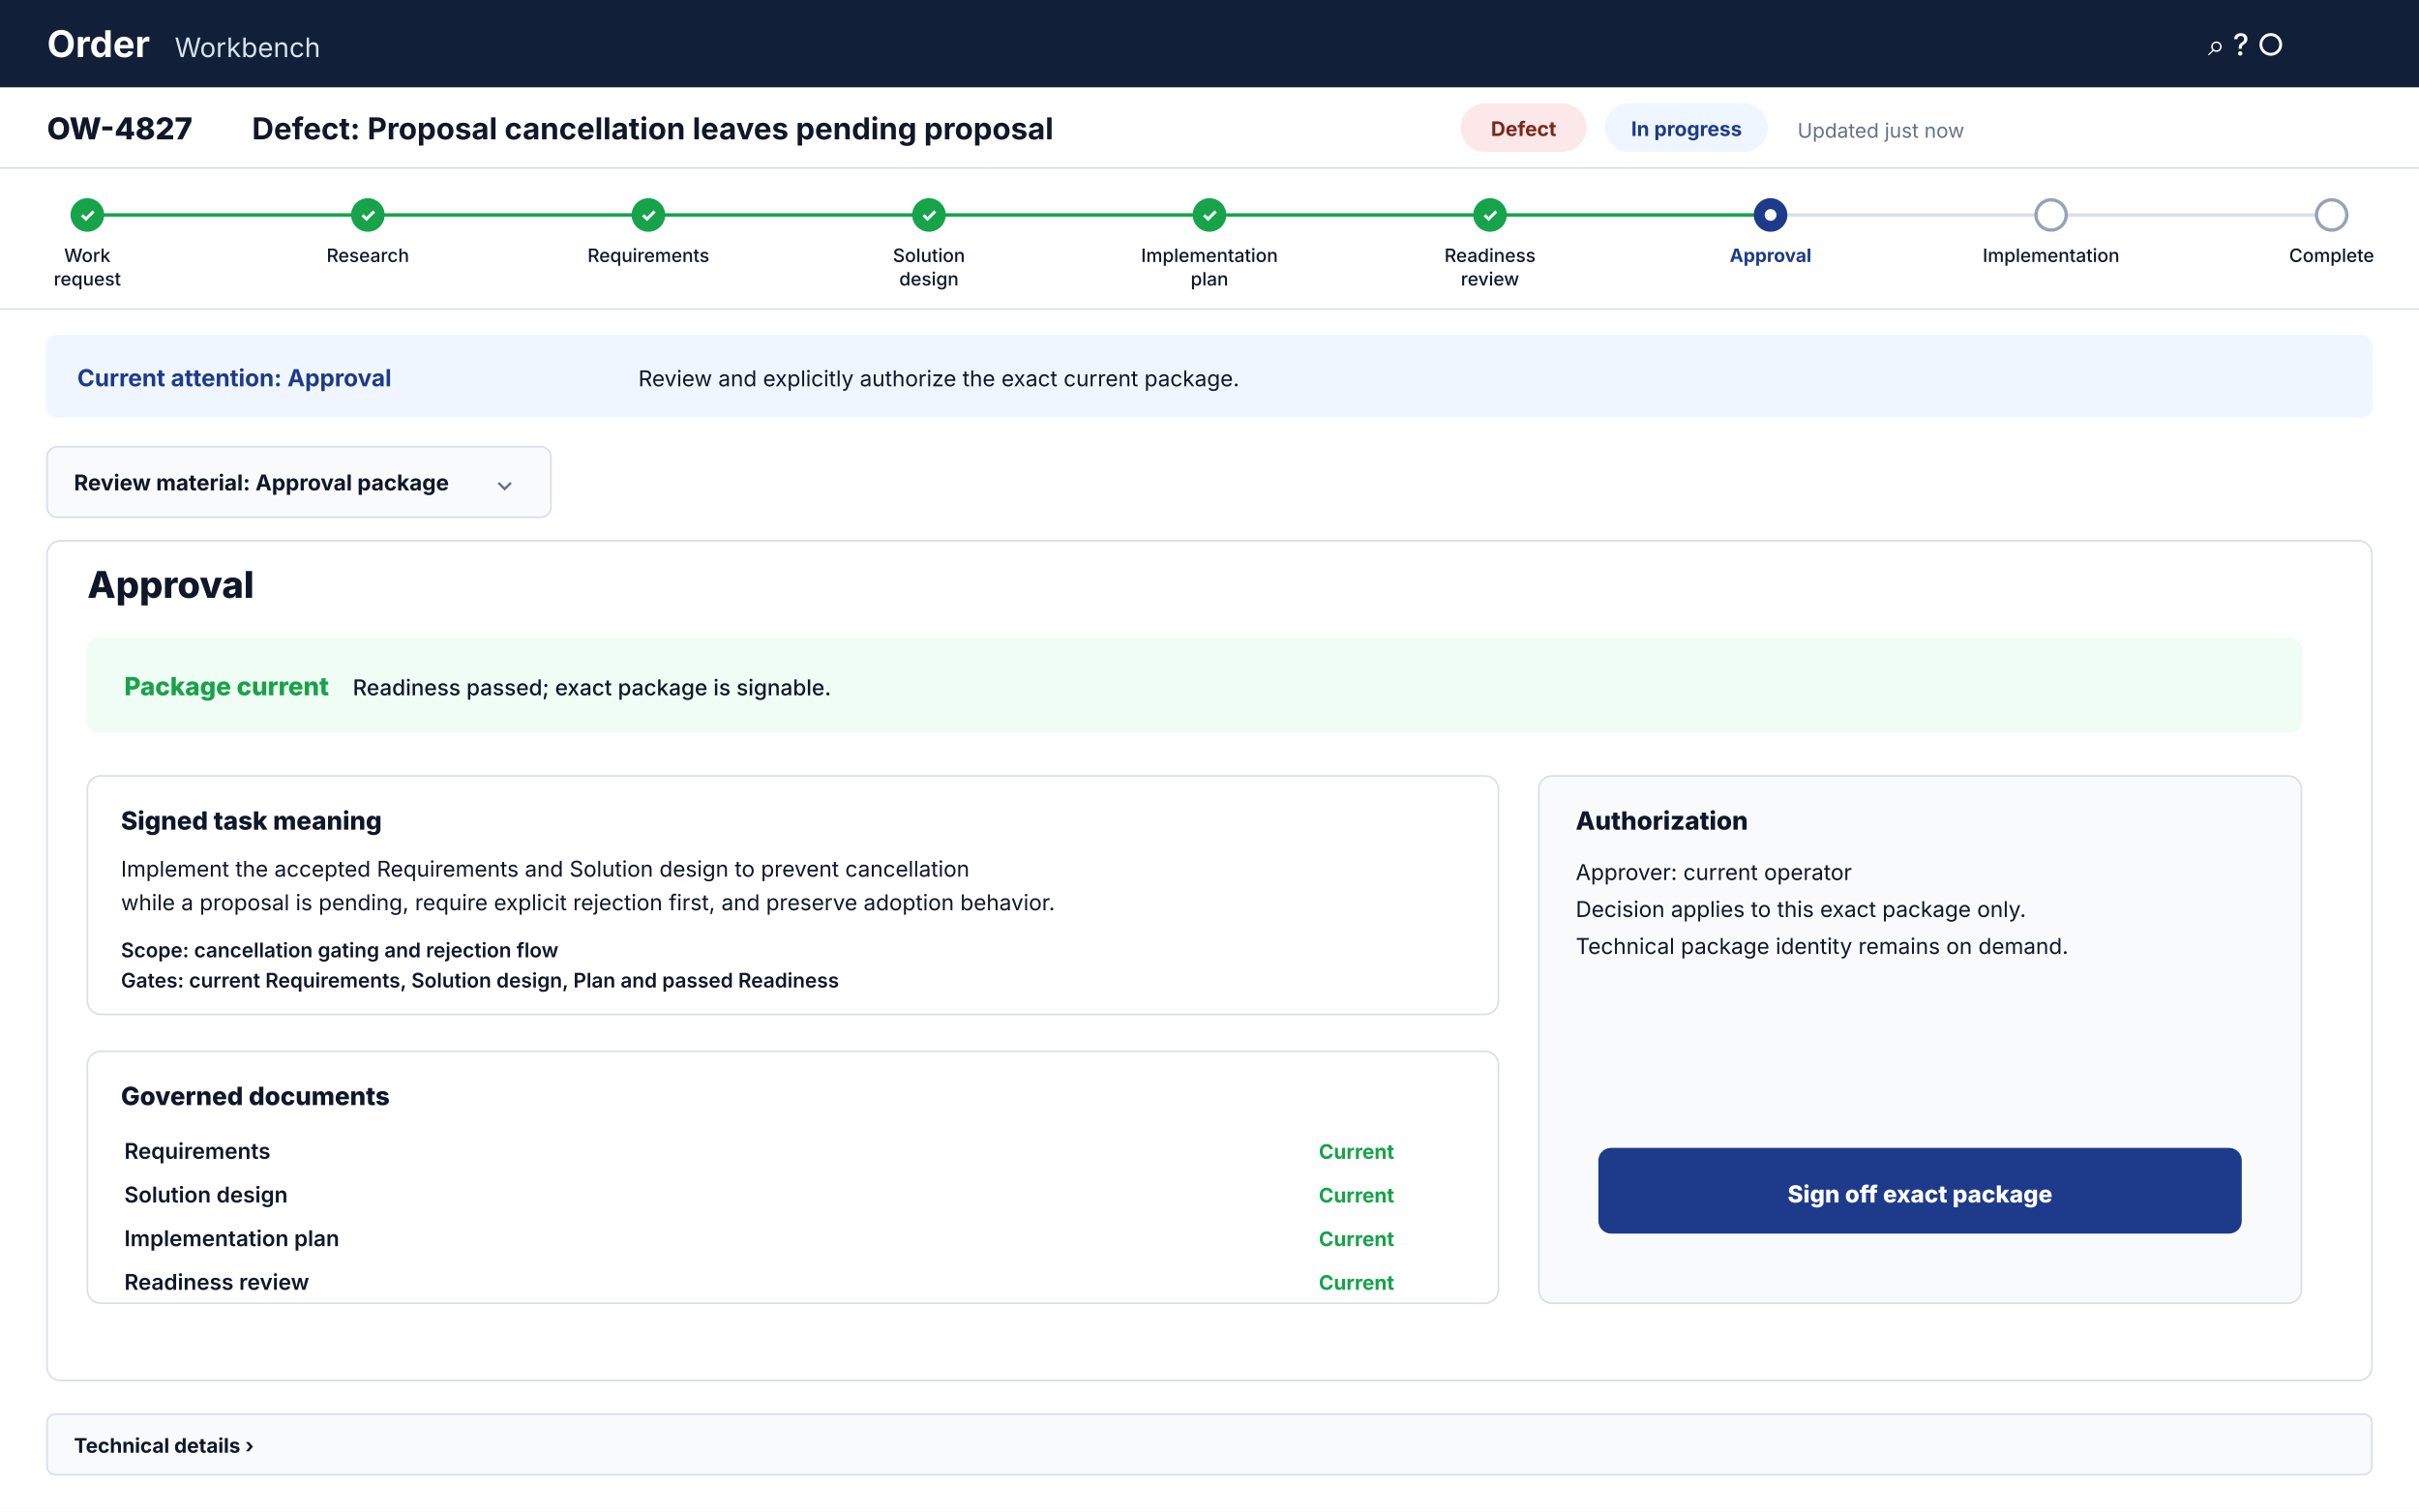
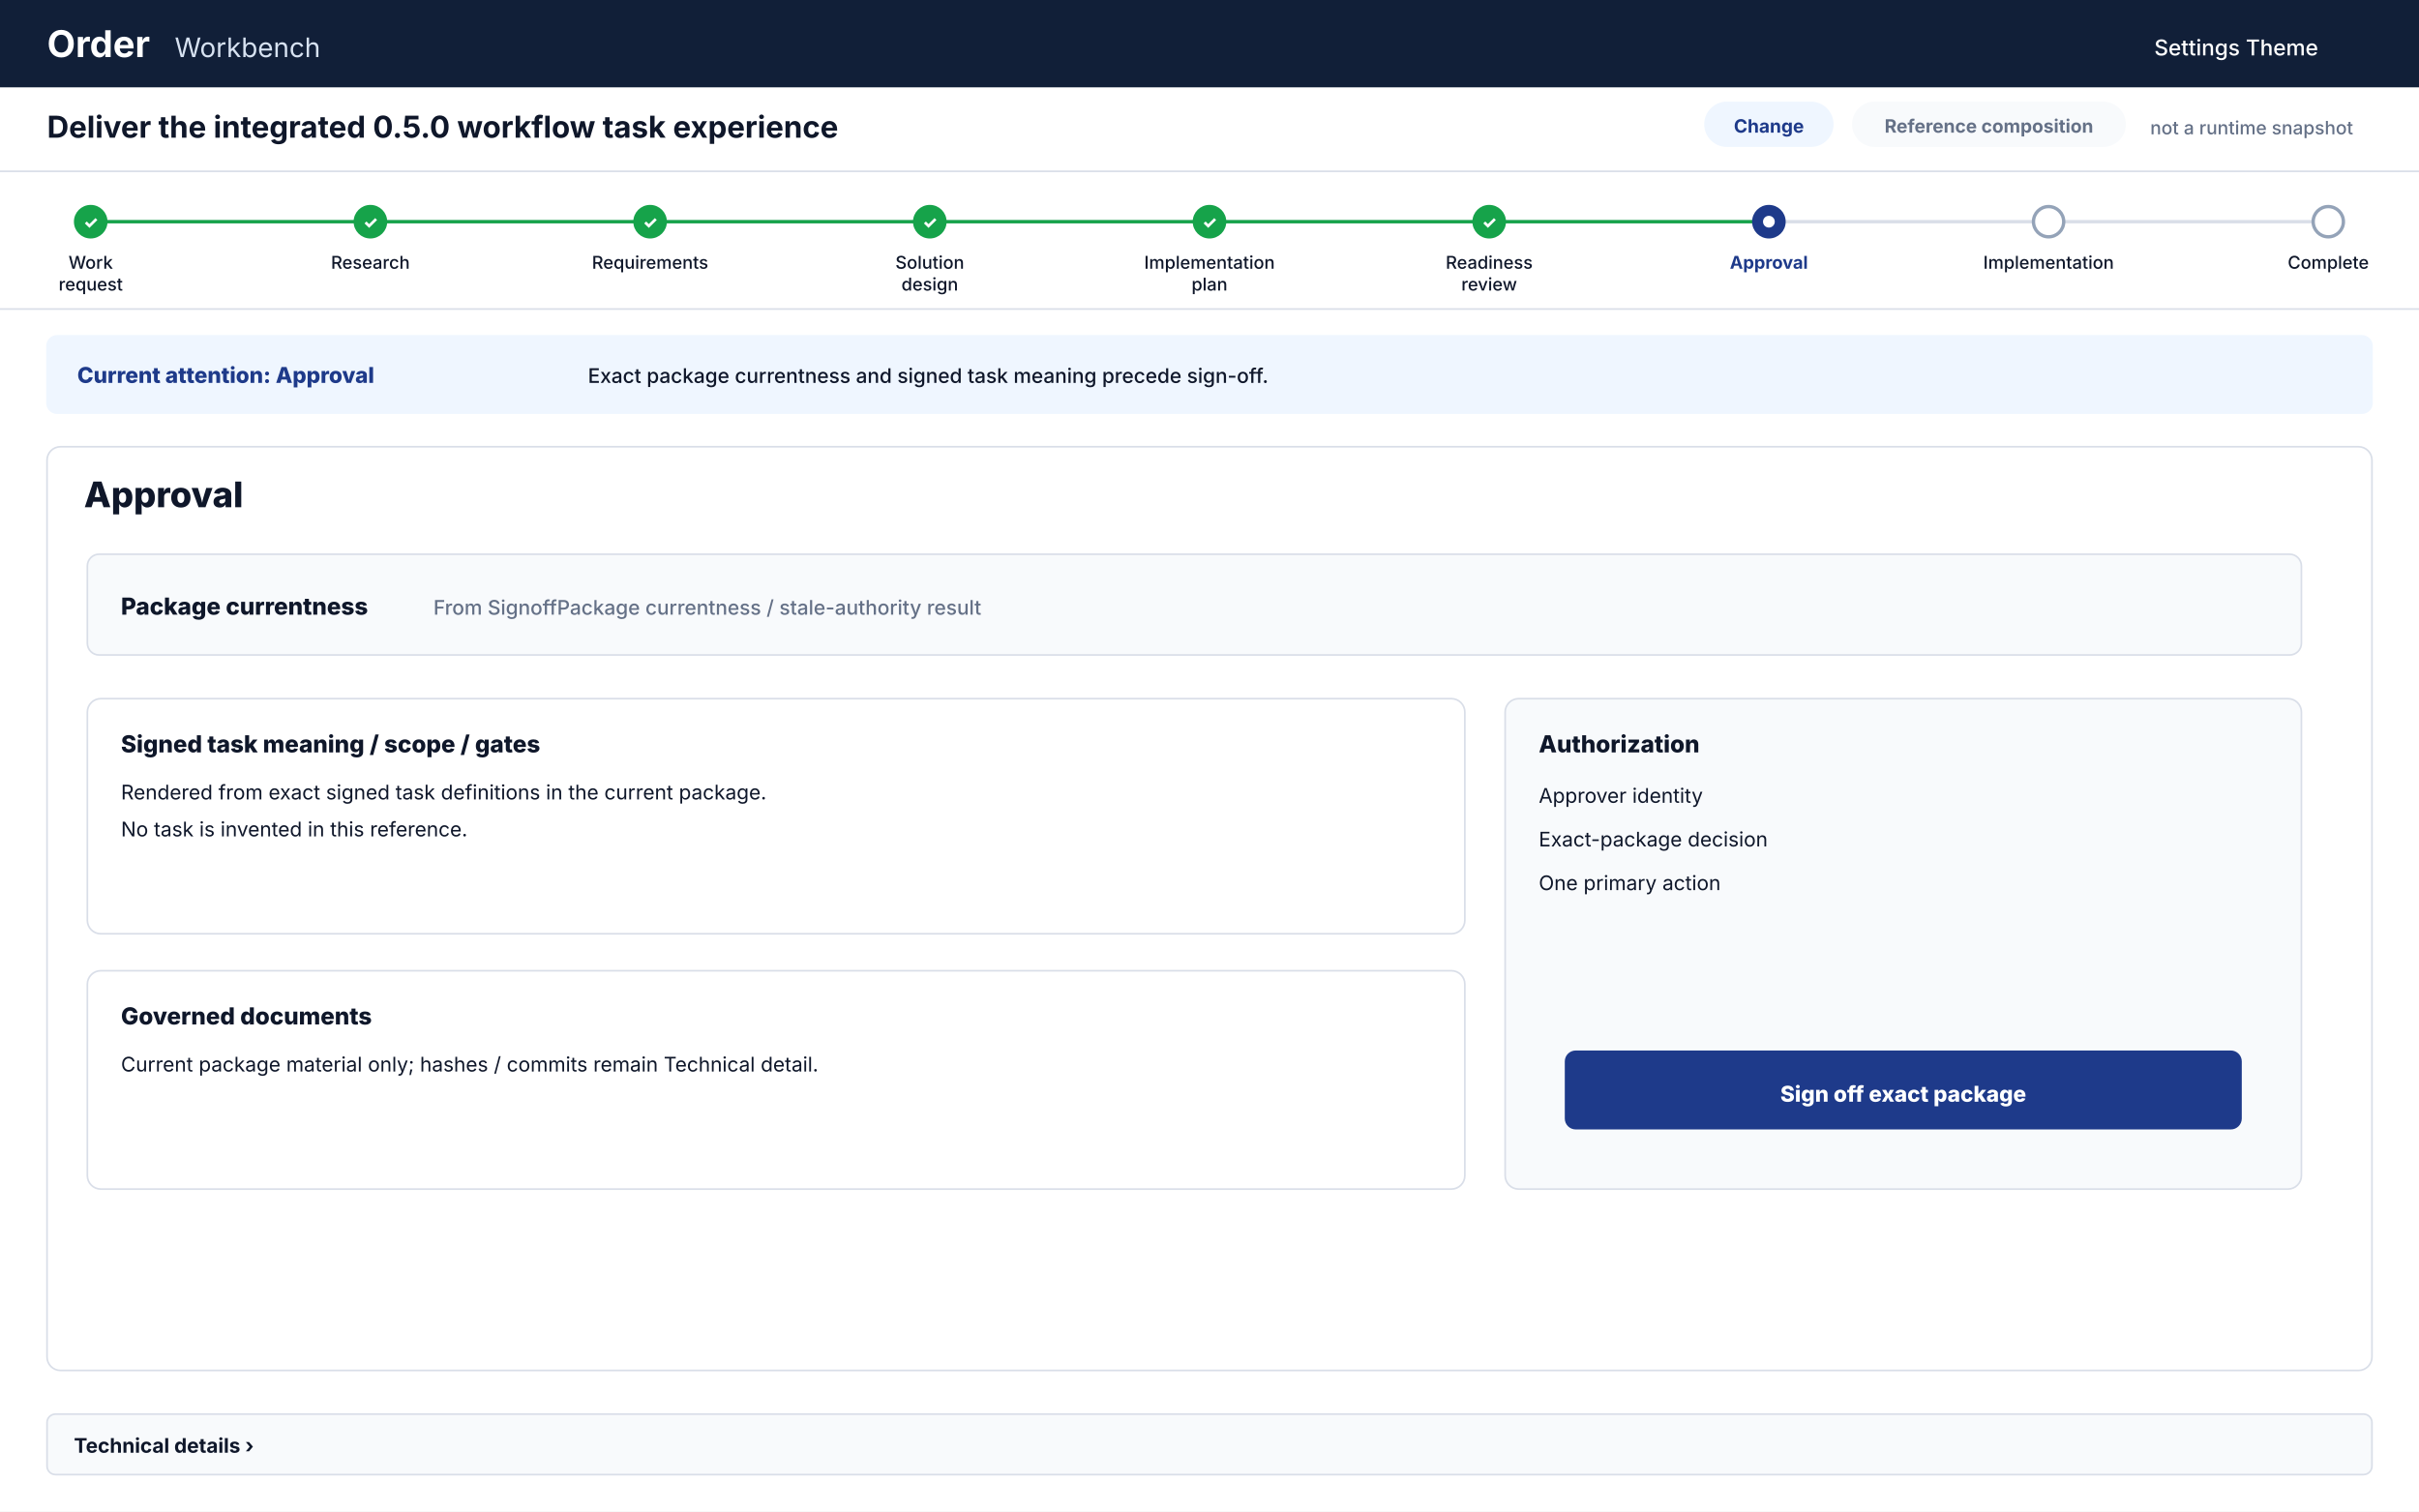
<svg xmlns="http://www.w3.org/2000/svg" width="1440" height="900" viewBox="0 0 1440 900">
  <rect width="1440" height="900" fill="#FFFFFF" />
  <rect width="1440" height="52" fill="#111F38" />
-   <text x="28" y="34" font-family="ui-sans-serif,system-ui,-apple-system,Segoe UI,sans-serif" font-size="22" font-weight="700" fill="#FFFFFF" text-anchor="start">Order</text>
+   <text x="28" y="34" font-family="ui-sans-serif,system-ui,-apple-system,Segoe UI,sans-serif" font-size="22" font-weight="700" fill="#fff" text-anchor="start">Order</text>
  <text x="104" y="34" font-family="ui-sans-serif,system-ui,-apple-system,Segoe UI,sans-serif" font-size="16" font-weight="400" fill="#D7E2F1" text-anchor="start">Workbench</text>
-   <text x="1360" y="33" font-family="ui-sans-serif,system-ui,-apple-system,Segoe UI,sans-serif" font-size="18" font-weight="500" fill="#FFFFFF" text-anchor="end">⌕   ?   ○</text>
-   <line x1="0" y1="100" x2="1440" y2="100" stroke="#D9DEE8" stroke-width="1" />
-   <text x="28" y="83" font-family="ui-sans-serif,system-ui,-apple-system,Segoe UI,sans-serif" font-size="18" font-weight="800" fill="#0F172A" text-anchor="start">OW-4827</text>
-   <text x="150" y="83" font-family="ui-sans-serif,system-ui,-apple-system,Segoe UI,sans-serif" font-size="18" font-weight="700" fill="#0F172A" text-anchor="start">Defect: Proposal cancellation leaves pending proposal</text>
-   <rect x="870" y="62" width="74" height="28" rx="14" fill="#FCE8E8" stroke="#FCE8E8" />
-   <text x="907" y="81" font-family="ui-sans-serif,system-ui,-apple-system,Segoe UI,sans-serif" font-size="12" font-weight="700" fill="#7A271A" text-anchor="middle">Defect</text>
-   <rect x="956" y="62" width="96" height="28" rx="14" fill="#EFF6FF" stroke="#EFF6FF" />
-   <text x="1004" y="81" font-family="ui-sans-serif,system-ui,-apple-system,Segoe UI,sans-serif" font-size="12" font-weight="700" fill="#1E3A8A" text-anchor="middle">In progress</text>
-   <text x="1070" y="82" font-family="ui-sans-serif,system-ui,-apple-system,Segoe UI,sans-serif" font-size="12" font-weight="400" fill="#657187" text-anchor="start">Updated just now</text>
-   <line x1="52" y1="128" x2="1388" y2="128" stroke="#D9DEE8" stroke-width="2" />
-   <line x1="52" y1="128" x2="1054" y2="128" stroke="#16A34A" stroke-width="2" />
-   <circle cx="52" cy="128" r="9" fill="#16A34A" stroke="#16A34A" stroke-width="2" />
-   <text x="52" y="132" font-family="ui-sans-serif,system-ui,-apple-system,Segoe UI,sans-serif" font-size="11" font-weight="800" fill="#fff" text-anchor="middle">✓</text>
-   <text x="52" y="156" font-family="ui-sans-serif,system-ui,-apple-system,Segoe UI,sans-serif" font-size="11" font-weight="500" fill="#0F172A" text-anchor="middle">Work</text>
-   <text x="52" y="170" font-family="ui-sans-serif,system-ui,-apple-system,Segoe UI,sans-serif" font-size="11" font-weight="500" fill="#0F172A" text-anchor="middle">request</text>
-   <circle cx="219" cy="128" r="9" fill="#16A34A" stroke="#16A34A" stroke-width="2" />
-   <text x="219" y="132" font-family="ui-sans-serif,system-ui,-apple-system,Segoe UI,sans-serif" font-size="11" font-weight="800" fill="#fff" text-anchor="middle">✓</text>
-   <text x="219" y="156" font-family="ui-sans-serif,system-ui,-apple-system,Segoe UI,sans-serif" font-size="11" font-weight="500" fill="#0F172A" text-anchor="middle">Research</text>
-   <circle cx="386" cy="128" r="9" fill="#16A34A" stroke="#16A34A" stroke-width="2" />
-   <text x="386" y="132" font-family="ui-sans-serif,system-ui,-apple-system,Segoe UI,sans-serif" font-size="11" font-weight="800" fill="#fff" text-anchor="middle">✓</text>
-   <text x="386" y="156" font-family="ui-sans-serif,system-ui,-apple-system,Segoe UI,sans-serif" font-size="11" font-weight="500" fill="#0F172A" text-anchor="middle">Requirements</text>
-   <circle cx="553" cy="128" r="9" fill="#16A34A" stroke="#16A34A" stroke-width="2" />
-   <text x="553" y="132" font-family="ui-sans-serif,system-ui,-apple-system,Segoe UI,sans-serif" font-size="11" font-weight="800" fill="#fff" text-anchor="middle">✓</text>
-   <text x="553" y="156" font-family="ui-sans-serif,system-ui,-apple-system,Segoe UI,sans-serif" font-size="11" font-weight="500" fill="#0F172A" text-anchor="middle">Solution</text>
-   <text x="553" y="170" font-family="ui-sans-serif,system-ui,-apple-system,Segoe UI,sans-serif" font-size="11" font-weight="500" fill="#0F172A" text-anchor="middle">design</text>
-   <circle cx="720" cy="128" r="9" fill="#16A34A" stroke="#16A34A" stroke-width="2" />
-   <text x="720" y="132" font-family="ui-sans-serif,system-ui,-apple-system,Segoe UI,sans-serif" font-size="11" font-weight="800" fill="#fff" text-anchor="middle">✓</text>
-   <text x="720" y="156" font-family="ui-sans-serif,system-ui,-apple-system,Segoe UI,sans-serif" font-size="11" font-weight="500" fill="#0F172A" text-anchor="middle">Implementation</text>
-   <text x="720" y="170" font-family="ui-sans-serif,system-ui,-apple-system,Segoe UI,sans-serif" font-size="11" font-weight="500" fill="#0F172A" text-anchor="middle">plan</text>
-   <circle cx="887" cy="128" r="9" fill="#16A34A" stroke="#16A34A" stroke-width="2" />
-   <text x="887" y="132" font-family="ui-sans-serif,system-ui,-apple-system,Segoe UI,sans-serif" font-size="11" font-weight="800" fill="#fff" text-anchor="middle">✓</text>
-   <text x="887" y="156" font-family="ui-sans-serif,system-ui,-apple-system,Segoe UI,sans-serif" font-size="11" font-weight="500" fill="#0F172A" text-anchor="middle">Readiness</text>
-   <text x="887" y="170" font-family="ui-sans-serif,system-ui,-apple-system,Segoe UI,sans-serif" font-size="11" font-weight="500" fill="#0F172A" text-anchor="middle">review</text>
-   <circle cx="1054" cy="128" r="9" fill="#1E3A8A" stroke="#1E3A8A" stroke-width="2" />
-   <circle cx="1054" cy="128" r="3.5" fill="#fff" />
-   <text x="1054" y="156" font-family="ui-sans-serif,system-ui,-apple-system,Segoe UI,sans-serif" font-size="11" font-weight="700" fill="#1E3A8A" text-anchor="middle">Approval</text>
-   <circle cx="1221" cy="128" r="9" fill="#FFFFFF" stroke="#94A3B8" stroke-width="2" />
-   <text x="1221" y="156" font-family="ui-sans-serif,system-ui,-apple-system,Segoe UI,sans-serif" font-size="11" font-weight="500" fill="#0F172A" text-anchor="middle">Implementation</text>
-   <circle cx="1388" cy="128" r="9" fill="#FFFFFF" stroke="#94A3B8" stroke-width="2" />
-   <text x="1388" y="156" font-family="ui-sans-serif,system-ui,-apple-system,Segoe UI,sans-serif" font-size="11" font-weight="500" fill="#0F172A" text-anchor="middle">Complete</text>
+   <text x="1380" y="33" font-family="ui-sans-serif,system-ui,-apple-system,Segoe UI,sans-serif" font-size="13" font-weight="500" fill="#fff" text-anchor="end">Settings   Theme</text>
+   <line x1="0" y1="102" x2="1440" y2="102" stroke="#D9DEE8" stroke-width="1" />
+   <text x="28" y="82" font-family="ui-sans-serif,system-ui,-apple-system,Segoe UI,sans-serif" font-size="18" font-weight="700" fill="#0F172A" text-anchor="start">Deliver the integrated 0.5.0 workflow task experience</text>
+   <rect x="1015" y="61" width="76" height="26" rx="13" fill="#EFF6FF" stroke="#EFF6FF" />
+   <text x="1053" y="79" font-family="ui-sans-serif,system-ui,-apple-system,Segoe UI,sans-serif" font-size="11" font-weight="700" fill="#1E3A8A" text-anchor="middle">Change</text>
+   <rect x="1103" y="61" width="162" height="26" rx="13" fill="#F8FAFC" stroke="#F8FAFC" />
+   <text x="1184" y="79" font-family="ui-sans-serif,system-ui,-apple-system,Segoe UI,sans-serif" font-size="11" font-weight="700" fill="#657187" text-anchor="middle">Reference composition</text>
+   <text x="1280" y="80" font-family="ui-sans-serif,system-ui,-apple-system,Segoe UI,sans-serif" font-size="11" font-weight="500" fill="#657187" text-anchor="start">not a runtime snapshot</text>
+   <line x1="54" y1="132" x2="1386" y2="132" stroke="#D9DEE8" stroke-width="2" />
+   <line x1="54" y1="132" x2="1053" y2="132" stroke="#16A34A" stroke-width="2" />
+   <circle cx="54" cy="132" r="9" fill="#16A34A" stroke="#16A34A" stroke-width="2" />
+   <text x="54" y="136" font-family="ui-sans-serif,system-ui,-apple-system,Segoe UI,sans-serif" font-size="10" font-weight="800" fill="#fff" text-anchor="middle">✓</text>
+   <text x="54" y="160" font-family="ui-sans-serif,system-ui,-apple-system,Segoe UI,sans-serif" font-size="10.5" font-weight="500" fill="#0F172A" text-anchor="middle">Work</text>
+   <text x="54" y="173" font-family="ui-sans-serif,system-ui,-apple-system,Segoe UI,sans-serif" font-size="10.5" font-weight="500" fill="#0F172A" text-anchor="middle">request</text>
+   <circle cx="220.5" cy="132" r="9" fill="#16A34A" stroke="#16A34A" stroke-width="2" />
+   <text x="220.5" y="136" font-family="ui-sans-serif,system-ui,-apple-system,Segoe UI,sans-serif" font-size="10" font-weight="800" fill="#fff" text-anchor="middle">✓</text>
+   <text x="220.5" y="160" font-family="ui-sans-serif,system-ui,-apple-system,Segoe UI,sans-serif" font-size="10.5" font-weight="500" fill="#0F172A" text-anchor="middle">Research</text>
+   <circle cx="387" cy="132" r="9" fill="#16A34A" stroke="#16A34A" stroke-width="2" />
+   <text x="387" y="136" font-family="ui-sans-serif,system-ui,-apple-system,Segoe UI,sans-serif" font-size="10" font-weight="800" fill="#fff" text-anchor="middle">✓</text>
+   <text x="387" y="160" font-family="ui-sans-serif,system-ui,-apple-system,Segoe UI,sans-serif" font-size="10.5" font-weight="500" fill="#0F172A" text-anchor="middle">Requirements</text>
+   <circle cx="553.5" cy="132" r="9" fill="#16A34A" stroke="#16A34A" stroke-width="2" />
+   <text x="553.5" y="136" font-family="ui-sans-serif,system-ui,-apple-system,Segoe UI,sans-serif" font-size="10" font-weight="800" fill="#fff" text-anchor="middle">✓</text>
+   <text x="553.5" y="160" font-family="ui-sans-serif,system-ui,-apple-system,Segoe UI,sans-serif" font-size="10.5" font-weight="500" fill="#0F172A" text-anchor="middle">Solution</text>
+   <text x="553.5" y="173" font-family="ui-sans-serif,system-ui,-apple-system,Segoe UI,sans-serif" font-size="10.5" font-weight="500" fill="#0F172A" text-anchor="middle">design</text>
+   <circle cx="720" cy="132" r="9" fill="#16A34A" stroke="#16A34A" stroke-width="2" />
+   <text x="720" y="136" font-family="ui-sans-serif,system-ui,-apple-system,Segoe UI,sans-serif" font-size="10" font-weight="800" fill="#fff" text-anchor="middle">✓</text>
+   <text x="720" y="160" font-family="ui-sans-serif,system-ui,-apple-system,Segoe UI,sans-serif" font-size="10.5" font-weight="500" fill="#0F172A" text-anchor="middle">Implementation</text>
+   <text x="720" y="173" font-family="ui-sans-serif,system-ui,-apple-system,Segoe UI,sans-serif" font-size="10.5" font-weight="500" fill="#0F172A" text-anchor="middle">plan</text>
+   <circle cx="886.5" cy="132" r="9" fill="#16A34A" stroke="#16A34A" stroke-width="2" />
+   <text x="886.5" y="136" font-family="ui-sans-serif,system-ui,-apple-system,Segoe UI,sans-serif" font-size="10" font-weight="800" fill="#fff" text-anchor="middle">✓</text>
+   <text x="886.5" y="160" font-family="ui-sans-serif,system-ui,-apple-system,Segoe UI,sans-serif" font-size="10.5" font-weight="500" fill="#0F172A" text-anchor="middle">Readiness</text>
+   <text x="886.5" y="173" font-family="ui-sans-serif,system-ui,-apple-system,Segoe UI,sans-serif" font-size="10.5" font-weight="500" fill="#0F172A" text-anchor="middle">review</text>
+   <circle cx="1053" cy="132" r="9" fill="#1E3A8A" stroke="#1E3A8A" stroke-width="2" />
+   <circle cx="1053" cy="132" r="3.5" fill="#fff" />
+   <text x="1053" y="160" font-family="ui-sans-serif,system-ui,-apple-system,Segoe UI,sans-serif" font-size="10.5" font-weight="700" fill="#1E3A8A" text-anchor="middle">Approval</text>
+   <circle cx="1219.5" cy="132" r="9" fill="#FFFFFF" stroke="#94A3B8" stroke-width="2" />
+   <text x="1219.5" y="160" font-family="ui-sans-serif,system-ui,-apple-system,Segoe UI,sans-serif" font-size="10.5" font-weight="500" fill="#0F172A" text-anchor="middle">Implementation</text>
+   <circle cx="1386" cy="132" r="9" fill="#FFFFFF" stroke="#94A3B8" stroke-width="2" />
+   <text x="1386" y="160" font-family="ui-sans-serif,system-ui,-apple-system,Segoe UI,sans-serif" font-size="10.5" font-weight="500" fill="#0F172A" text-anchor="middle">Complete</text>
  <line x1="0" y1="184" x2="1440" y2="184" stroke="#D9DEE8" stroke-width="1" />
-   <rect x="28" y="200" width="1384" height="48" rx="6" fill="#EFF6FF" stroke="#EFF6FF" />
-   <text x="46" y="230" font-family="ui-sans-serif,system-ui,-apple-system,Segoe UI,sans-serif" font-size="14" font-weight="700" fill="#1E3A8A" text-anchor="start">Current attention: Approval</text>
-   <text x="380" y="230" font-family="ui-sans-serif,system-ui,-apple-system,Segoe UI,sans-serif" font-size="13" font-weight="400" fill="#0F172A" text-anchor="start">Review and explicitly authorize the exact current package.</text>
-   <rect x="28" y="266" width="300" height="42" rx="6" fill="#F8FAFC" stroke="#D9DEE8" />
-   <text x="44" y="292" font-family="ui-sans-serif,system-ui,-apple-system,Segoe UI,sans-serif" font-size="13" font-weight="700" fill="#0F172A" text-anchor="start">Review material: Approval package</text>
-   <text x="306" y="292" font-family="ui-sans-serif,system-ui,-apple-system,Segoe UI,sans-serif" font-size="14" font-weight="600" fill="#657187" text-anchor="end">⌄</text>
-   <rect x="28" y="322" width="1384" height="500" rx="8" fill="#FFFFFF" stroke="#D9DEE8" />
-   <text x="52" y="356" font-family="ui-sans-serif,system-ui,-apple-system,Segoe UI,sans-serif" font-size="22" font-weight="800" fill="#0F172A" text-anchor="start">Approval</text>
-   <rect x="52" y="380" width="1318" height="56" rx="7" fill="#F0FDF4" stroke="#F0FDF4" />
-   <text x="74" y="414" font-family="ui-sans-serif,system-ui,-apple-system,Segoe UI,sans-serif" font-size="15" font-weight="800" fill="#16A34A" text-anchor="start">Package current</text>
-   <text x="210" y="414" font-family="ui-sans-serif,system-ui,-apple-system,Segoe UI,sans-serif" font-size="13" font-weight="500" fill="#0F172A" text-anchor="start">Readiness passed; exact package is signable.</text>
-   <rect x="52" y="462" width="840" height="142" rx="8" fill="#FFFFFF" stroke="#D9DEE8" />
-   <text x="72" y="494" font-family="ui-sans-serif,system-ui,-apple-system,Segoe UI,sans-serif" font-size="15" font-weight="800" fill="#0F172A" text-anchor="start">Signed task meaning</text>
-   <text x="72" y="522" font-family="ui-sans-serif,system-ui,-apple-system,Segoe UI,sans-serif" font-size="13" font-weight="400" fill="#0F172A" text-anchor="start">Implement the accepted Requirements and Solution design to prevent cancellation</text>
-   <text x="72" y="542" font-family="ui-sans-serif,system-ui,-apple-system,Segoe UI,sans-serif" font-size="13" font-weight="400" fill="#0F172A" text-anchor="start">while a proposal is pending, require explicit rejection first, and preserve adoption behavior.</text>
-   <text x="72" y="570" font-family="ui-sans-serif,system-ui,-apple-system,Segoe UI,sans-serif" font-size="12" font-weight="600" fill="#0F172A" text-anchor="start">Scope: cancellation gating and rejection flow</text>
-   <text x="72" y="588" font-family="ui-sans-serif,system-ui,-apple-system,Segoe UI,sans-serif" font-size="12" font-weight="600" fill="#0F172A" text-anchor="start">Gates: current Requirements, Solution design, Plan and passed Readiness</text>
-   <rect x="52" y="626" width="840" height="150" rx="8" fill="#FFFFFF" stroke="#D9DEE8" />
-   <text x="72" y="658" font-family="ui-sans-serif,system-ui,-apple-system,Segoe UI,sans-serif" font-size="15" font-weight="800" fill="#0F172A" text-anchor="start">Governed documents</text>
-   <text x="74" y="690" font-family="ui-sans-serif,system-ui,-apple-system,Segoe UI,sans-serif" font-size="13" font-weight="600" fill="#0F172A" text-anchor="start">Requirements</text>
-   <text x="830" y="690" font-family="ui-sans-serif,system-ui,-apple-system,Segoe UI,sans-serif" font-size="12" font-weight="700" fill="#16A34A" text-anchor="end">Current</text>
-   <text x="74" y="716" font-family="ui-sans-serif,system-ui,-apple-system,Segoe UI,sans-serif" font-size="13" font-weight="600" fill="#0F172A" text-anchor="start">Solution design</text>
-   <text x="830" y="716" font-family="ui-sans-serif,system-ui,-apple-system,Segoe UI,sans-serif" font-size="12" font-weight="700" fill="#16A34A" text-anchor="end">Current</text>
-   <text x="74" y="742" font-family="ui-sans-serif,system-ui,-apple-system,Segoe UI,sans-serif" font-size="13" font-weight="600" fill="#0F172A" text-anchor="start">Implementation plan</text>
-   <text x="830" y="742" font-family="ui-sans-serif,system-ui,-apple-system,Segoe UI,sans-serif" font-size="12" font-weight="700" fill="#16A34A" text-anchor="end">Current</text>
-   <text x="74" y="768" font-family="ui-sans-serif,system-ui,-apple-system,Segoe UI,sans-serif" font-size="13" font-weight="600" fill="#0F172A" text-anchor="start">Readiness review</text>
-   <text x="830" y="768" font-family="ui-sans-serif,system-ui,-apple-system,Segoe UI,sans-serif" font-size="12" font-weight="700" fill="#16A34A" text-anchor="end">Current</text>
-   <rect x="916" y="462" width="454" height="314" rx="8" fill="#F8FAFC" stroke="#D9DEE8" />
-   <text x="938" y="494" font-family="ui-sans-serif,system-ui,-apple-system,Segoe UI,sans-serif" font-size="15" font-weight="800" fill="#0F172A" text-anchor="start">Authorization</text>
-   <text x="938" y="524" font-family="ui-sans-serif,system-ui,-apple-system,Segoe UI,sans-serif" font-size="13" font-weight="400" fill="#0F172A" text-anchor="start">Approver: current operator</text>
-   <text x="938" y="546" font-family="ui-sans-serif,system-ui,-apple-system,Segoe UI,sans-serif" font-size="13" font-weight="400" fill="#0F172A" text-anchor="start">Decision applies to this exact package only.</text>
-   <text x="938" y="568" font-family="ui-sans-serif,system-ui,-apple-system,Segoe UI,sans-serif" font-size="13" font-weight="400" fill="#0F172A" text-anchor="start">Technical package identity remains on demand.</text>
-   <rect x="952" y="684" width="382" height="50" rx="7" fill="#1E3A8A" stroke="#1E3A8A" />
-   <text x="1143" y="716" font-family="ui-sans-serif,system-ui,-apple-system,Segoe UI,sans-serif" font-size="14" font-weight="800" fill="#FFFFFF" text-anchor="middle">Sign off exact package</text>
+   <rect x="28" y="200" width="1384" height="46" rx="6" fill="#EFF6FF" stroke="#EFF6FF" />
+   <text x="46" y="228" font-family="ui-sans-serif,system-ui,-apple-system,Segoe UI,sans-serif" font-size="13" font-weight="800" fill="#1E3A8A" text-anchor="start">Current attention: Approval</text>
+   <text x="350" y="228" font-family="ui-sans-serif,system-ui,-apple-system,Segoe UI,sans-serif" font-size="12" font-weight="500" fill="#0F172A" text-anchor="start">Exact package currentness and signed task meaning precede sign-off.</text>
+   <rect x="28" y="266" width="1384" height="550" rx="8" fill="#FFFFFF" stroke="#D9DEE8" />
+   <text x="50" y="302" font-family="ui-sans-serif,system-ui,-apple-system,Segoe UI,sans-serif" font-size="21" font-weight="800" fill="#0F172A" text-anchor="start">Approval</text>
+   <rect x="52" y="330" width="1318" height="60" rx="7" fill="#F8FAFC" stroke="#D9DEE8" />
+   <text x="72" y="366" font-family="ui-sans-serif,system-ui,-apple-system,Segoe UI,sans-serif" font-size="14" font-weight="800" fill="#0F172A" text-anchor="start">Package currentness</text>
+   <text x="258" y="366" font-family="ui-sans-serif,system-ui,-apple-system,Segoe UI,sans-serif" font-size="12" font-weight="500" fill="#657187" text-anchor="start">From SignoffPackage currentness / stale-authority result</text>
+   <rect x="52" y="416" width="820" height="140" rx="8" fill="#FFFFFF" stroke="#D9DEE8" />
+   <text x="72" y="448" font-family="ui-sans-serif,system-ui,-apple-system,Segoe UI,sans-serif" font-size="14" font-weight="800" fill="#0F172A" text-anchor="start">Signed task meaning / scope / gates</text>
+   <text x="72" y="476" font-family="ui-sans-serif,system-ui,-apple-system,Segoe UI,sans-serif" font-size="12" font-weight="400" fill="#0F172A" text-anchor="start">Rendered from exact signed task definitions in the current package.</text>
+   <text x="72" y="498" font-family="ui-sans-serif,system-ui,-apple-system,Segoe UI,sans-serif" font-size="12" font-weight="400" fill="#0F172A" text-anchor="start">No task is invented in this reference.</text>
+   <rect x="52" y="578" width="820" height="130" rx="8" fill="#FFFFFF" stroke="#D9DEE8" />
+   <text x="72" y="610" font-family="ui-sans-serif,system-ui,-apple-system,Segoe UI,sans-serif" font-size="14" font-weight="800" fill="#0F172A" text-anchor="start">Governed documents</text>
+   <text x="72" y="638" font-family="ui-sans-serif,system-ui,-apple-system,Segoe UI,sans-serif" font-size="12" font-weight="400" fill="#0F172A" text-anchor="start">Current package material only; hashes / commits remain Technical detail.</text>
+   <rect x="896" y="416" width="474" height="292" rx="8" fill="#F8FAFC" stroke="#D9DEE8" />
+   <text x="916" y="448" font-family="ui-sans-serif,system-ui,-apple-system,Segoe UI,sans-serif" font-size="14" font-weight="800" fill="#0F172A" text-anchor="start">Authorization</text>
+   <text x="916" y="478" font-family="ui-sans-serif,system-ui,-apple-system,Segoe UI,sans-serif" font-size="12" font-weight="400" fill="#0F172A" text-anchor="start">Approver identity</text>
+   <text x="916" y="504" font-family="ui-sans-serif,system-ui,-apple-system,Segoe UI,sans-serif" font-size="12" font-weight="400" fill="#0F172A" text-anchor="start">Exact-package decision</text>
+   <text x="916" y="530" font-family="ui-sans-serif,system-ui,-apple-system,Segoe UI,sans-serif" font-size="12" font-weight="400" fill="#0F172A" text-anchor="start">One primary action</text>
+   <rect x="932" y="626" width="402" height="46" rx="6" fill="#1E3A8A" stroke="#1E3A8A" />
+   <text x="1133" y="656" font-family="ui-sans-serif,system-ui,-apple-system,Segoe UI,sans-serif" font-size="13" font-weight="800" fill="#fff" text-anchor="middle">Sign off exact package</text>
  <rect x="28" y="842" width="1384" height="36" rx="5" fill="#F8FAFC" stroke="#D9DEE8" />
  <text x="44" y="865" font-family="ui-sans-serif,system-ui,-apple-system,Segoe UI,sans-serif" font-size="12" font-weight="700" fill="#0F172A" text-anchor="start">Technical details  ›</text>
</svg>
